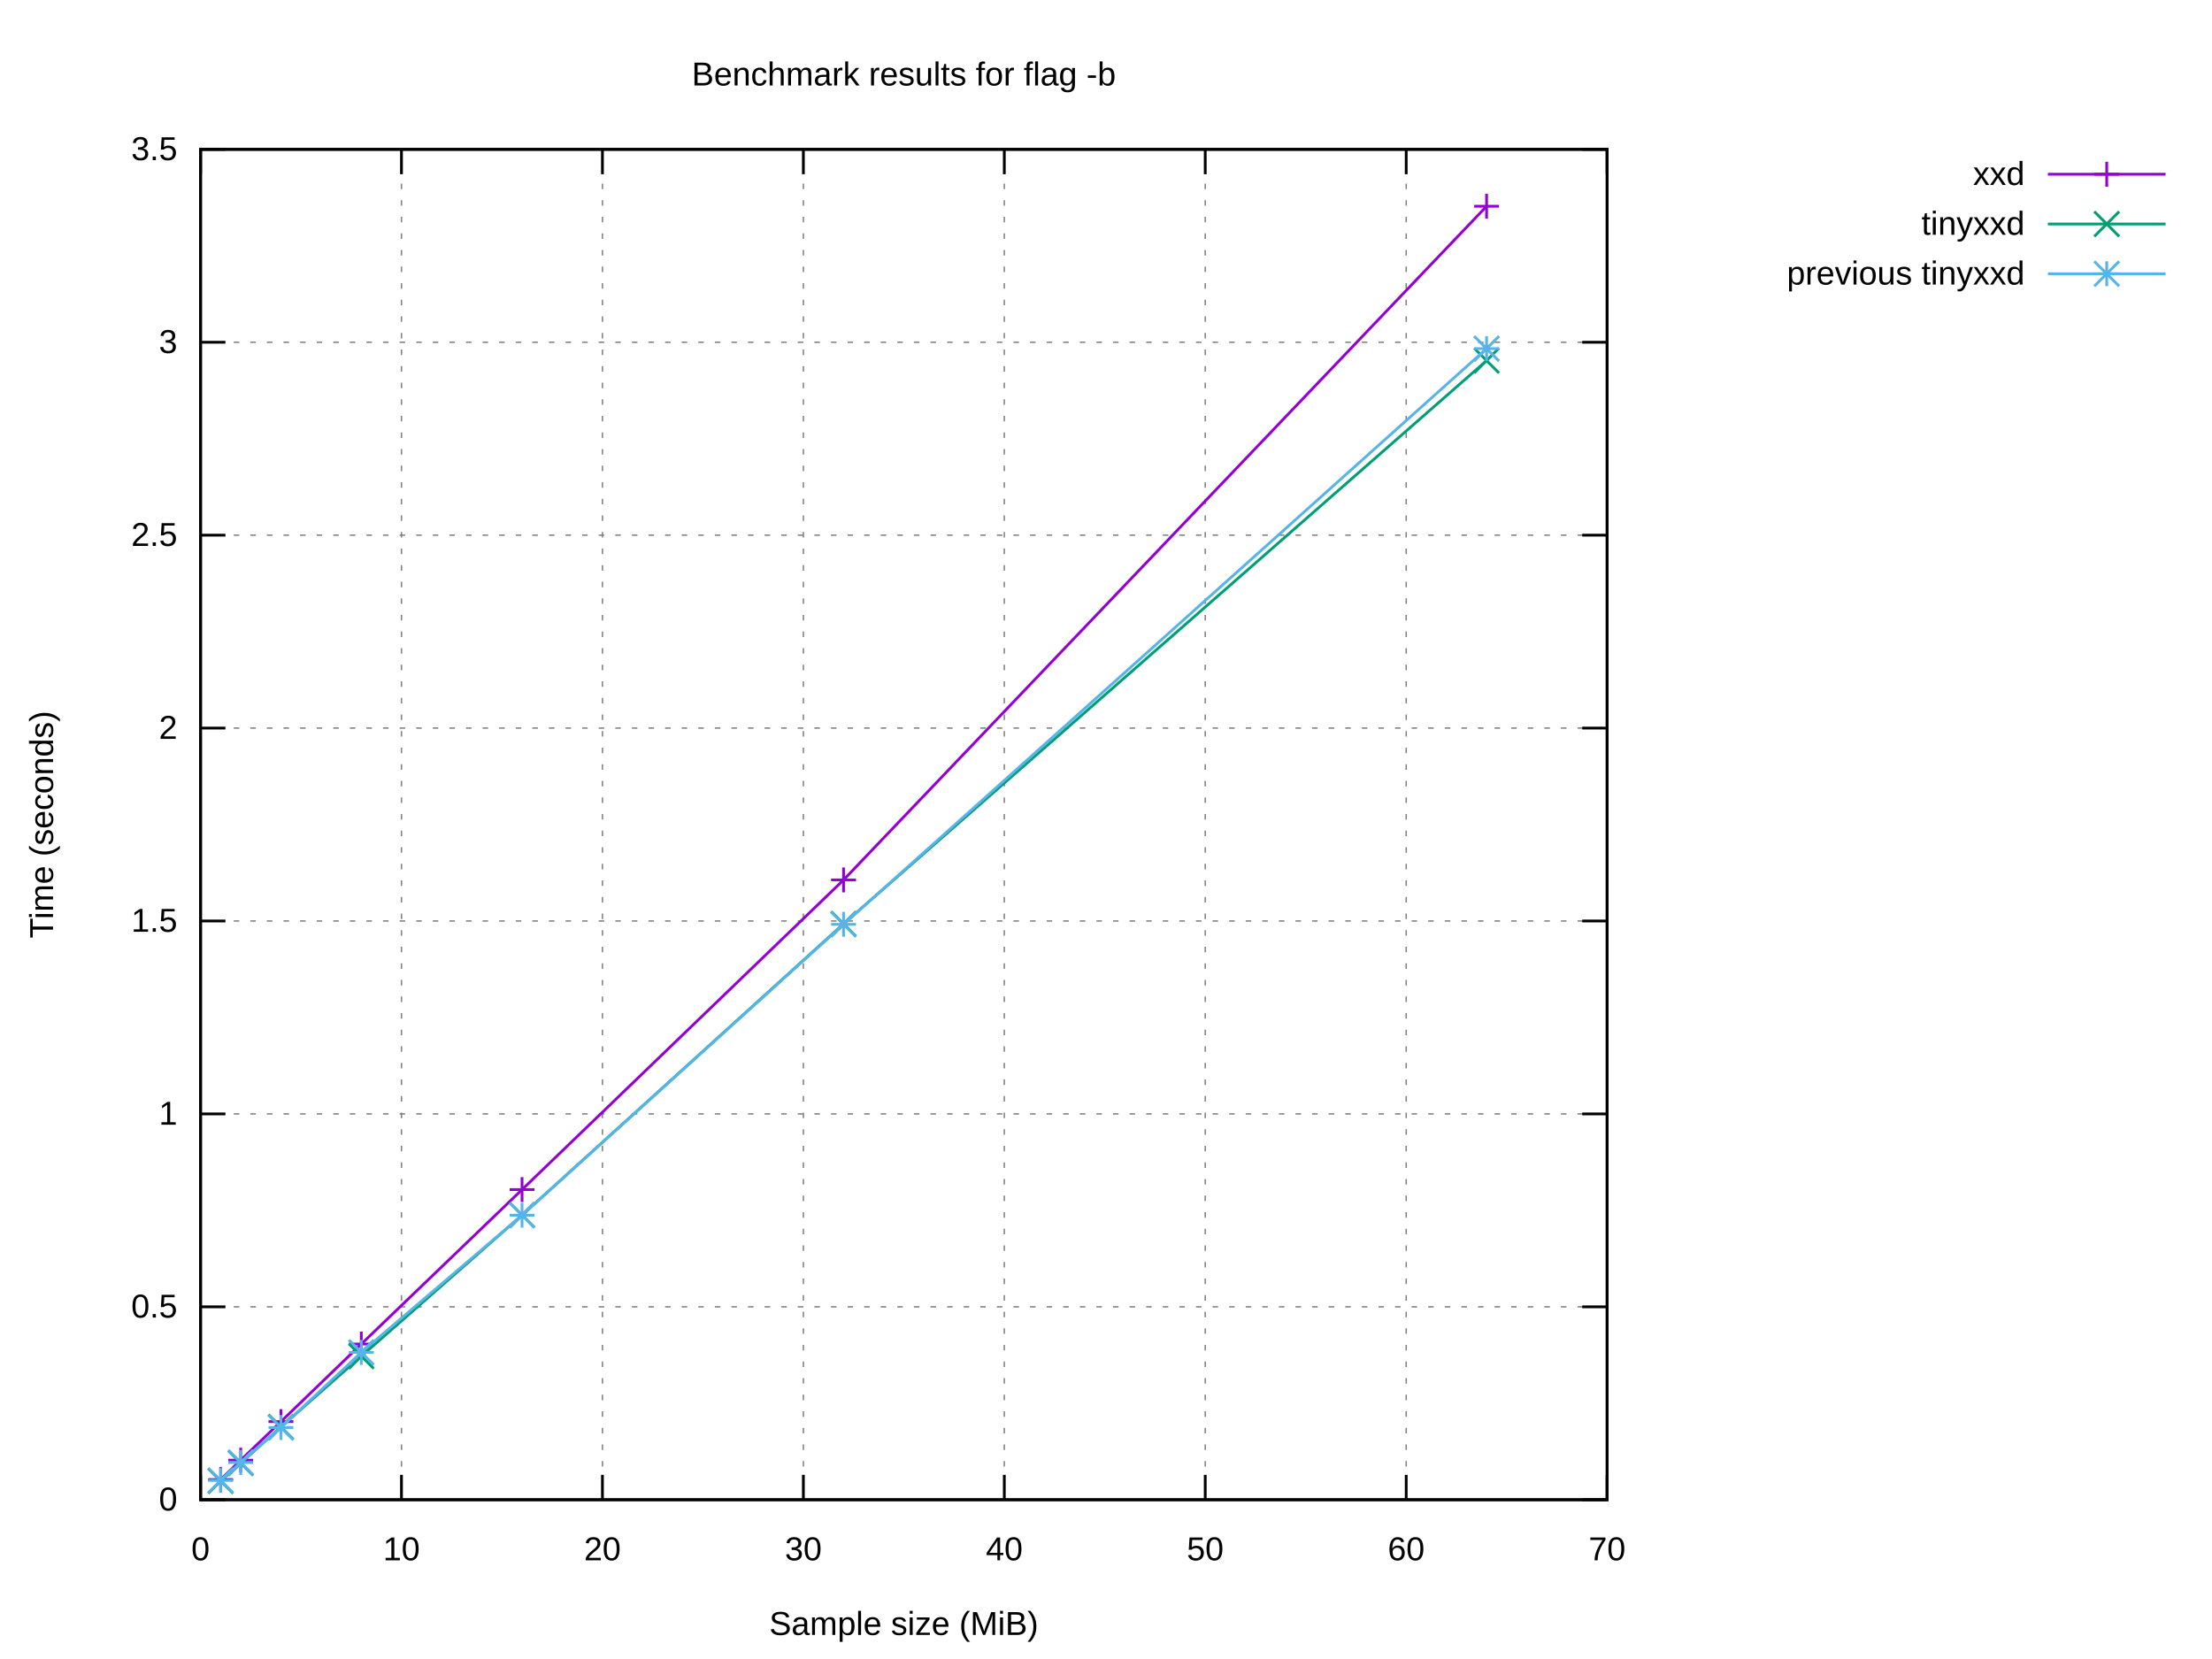
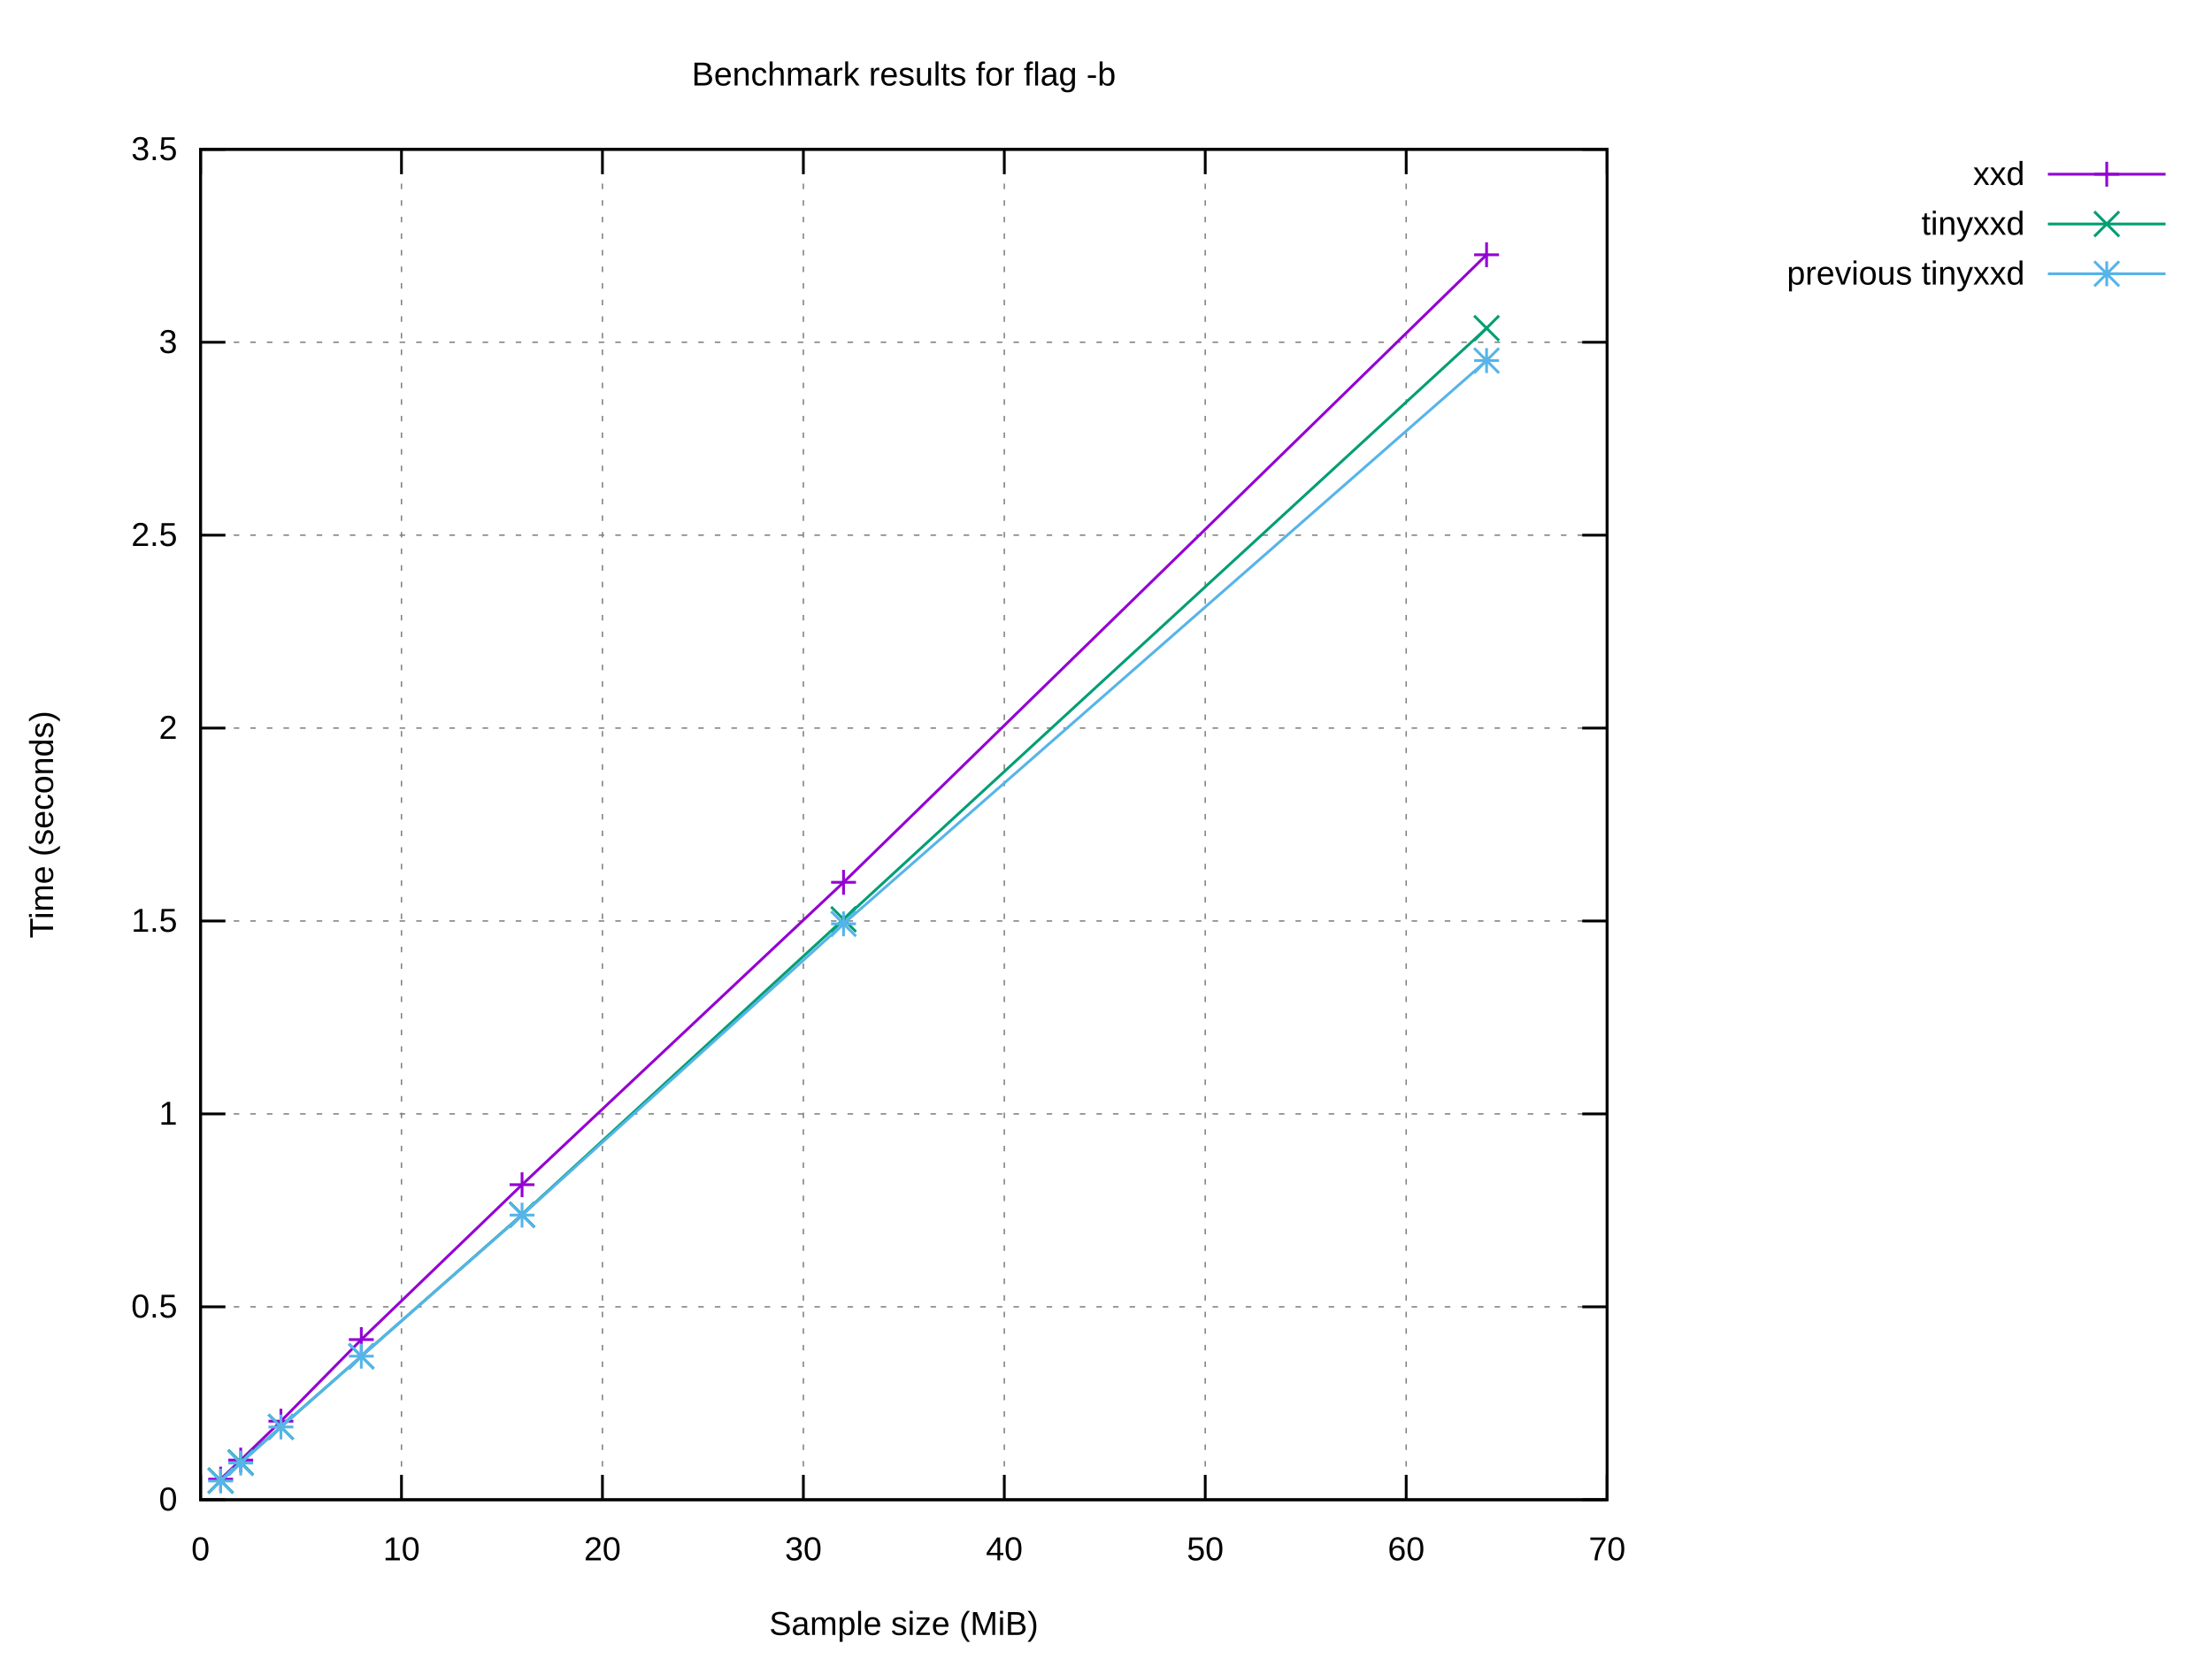
<svg xmlns="http://www.w3.org/2000/svg" xmlns:xlink="http://www.w3.org/1999/xlink" width="800" height="600" viewBox="0 0 800 600">
  <g id="gnuplot_canvas">
    <rect x="0" y="0" width="800" height="600" fill="#ffffff" />
    <defs>
      <circle id="gpDot" r="0.5" stroke-width="0.5" stroke="currentColor" />
      <path id="gpPt0" stroke-width="0.222" stroke="currentColor" d="M-1,0 h2 M0,-1 v2" />
      <path id="gpPt1" stroke-width="0.222" stroke="currentColor" d="M-1,-1 L1,1 M1,-1 L-1,1" />
      <path id="gpPt2" stroke-width="0.222" stroke="currentColor" d="M-1,0 L1,0 M0,-1 L0,1 M-1,-1 L1,1 M-1,1 L1,-1" />
      <rect id="gpPt3" stroke-width="0.222" stroke="currentColor" x="-1" y="-1" width="2" height="2" />
      <rect id="gpPt4" stroke-width="0.222" stroke="currentColor" fill="currentColor" x="-1" y="-1" width="2" height="2" />
      <circle id="gpPt5" stroke-width="0.222" stroke="currentColor" cx="0" cy="0" r="1" />
      <use xlink:href="#gpPt5" id="gpPt6" fill="currentColor" stroke="none" />
      <path id="gpPt7" stroke-width="0.222" stroke="currentColor" d="M0,-1.33 L-1.33,0.67 L1.33,0.67 z" />
      <use xlink:href="#gpPt7" id="gpPt8" fill="currentColor" stroke="none" />
      <use xlink:href="#gpPt7" id="gpPt9" stroke="currentColor" transform="rotate(180)" />
      <use xlink:href="#gpPt9" id="gpPt10" fill="currentColor" stroke="none" />
      <use xlink:href="#gpPt3" id="gpPt11" stroke="currentColor" transform="rotate(45)" />
      <use xlink:href="#gpPt11" id="gpPt12" fill="currentColor" stroke="none" />
      <path id="gpPt13" stroke-width="0.222" stroke="currentColor" d="M0,1.330 L1.265,0.411 L0.782,-1.067 L-0.782,-1.076 L-1.265,0.411 z" />
      <use xlink:href="#gpPt13" id="gpPt14" fill="currentColor" stroke="none" />
      <filter id="textbox" filterUnits="objectBoundingBox" x="0" y="0" height="1" width="1">
        <feFlood flood-color="#FFFFFF" flood-opacity="1" result="bgnd" />
        <feComposite in="SourceGraphic" in2="bgnd" operator="atop" />
      </filter>
      <filter id="greybox" filterUnits="objectBoundingBox" x="0" y="0" height="1" width="1">
        <feFlood flood-color="lightgrey" flood-opacity="1" result="grey" />
        <feComposite in="SourceGraphic" in2="grey" operator="atop" />
      </filter>
    </defs>
    <g fill="none" color="#FFFFFF" stroke="currentColor" stroke-width="1.00" stroke-linecap="butt" stroke-linejoin="miter">
</g>
    <g fill="none" color="black" stroke="currentColor" stroke-width="1.00" stroke-linecap="butt" stroke-linejoin="miter">
</g>
    <g fill="none" color="black" stroke="black" stroke-width="0.50" stroke-linecap="butt" stroke-linejoin="miter">
</g>
    <g fill="none" color="gray" stroke="currentColor" stroke-width="0.50" stroke-linecap="butt" stroke-linejoin="miter">
      <path stroke="gray" stroke-dasharray="2,4" class="gridline" d="M72.53,542.40 L581.24,542.40  " />
    </g>
    <g fill="none" color="gray" stroke="gray" stroke-width="1.00" stroke-linecap="butt" stroke-linejoin="miter">
</g>
    <g fill="none" color="black" stroke="currentColor" stroke-width="1.00" stroke-linecap="butt" stroke-linejoin="miter">
      <path stroke="black" d="M72.53,542.40 L81.53,542.40 M581.24,542.40 L572.24,542.40  " />
      <g transform="translate(64.14,546.30)" stroke="none" fill="black" font-family="Arial" font-size="12.00" text-anchor="end">
        <text>
          <tspan font-family="Arial"> 0</tspan>
        </text>
      </g>
    </g>
    <g fill="none" color="black" stroke="currentColor" stroke-width="1.00" stroke-linecap="butt" stroke-linejoin="miter">
</g>
    <g fill="none" color="black" stroke="black" stroke-width="0.50" stroke-linecap="butt" stroke-linejoin="miter">
</g>
    <g fill="none" color="gray" stroke="currentColor" stroke-width="0.50" stroke-linecap="butt" stroke-linejoin="miter">
      <path stroke="gray" stroke-dasharray="2,4" class="gridline" d="M72.53,472.63 L581.24,472.63  " />
    </g>
    <g fill="none" color="gray" stroke="gray" stroke-width="1.00" stroke-linecap="butt" stroke-linejoin="miter">
</g>
    <g fill="none" color="black" stroke="currentColor" stroke-width="1.00" stroke-linecap="butt" stroke-linejoin="miter">
      <path stroke="black" d="M72.53,472.63 L81.53,472.63 M581.24,472.63 L572.24,472.63  " />
      <g transform="translate(64.14,476.53)" stroke="none" fill="black" font-family="Arial" font-size="12.00" text-anchor="end">
        <text>
          <tspan font-family="Arial"> 0.5</tspan>
        </text>
      </g>
    </g>
    <g fill="none" color="black" stroke="currentColor" stroke-width="1.00" stroke-linecap="butt" stroke-linejoin="miter">
</g>
    <g fill="none" color="black" stroke="black" stroke-width="0.50" stroke-linecap="butt" stroke-linejoin="miter">
</g>
    <g fill="none" color="gray" stroke="currentColor" stroke-width="0.50" stroke-linecap="butt" stroke-linejoin="miter">
      <path stroke="gray" stroke-dasharray="2,4" class="gridline" d="M72.53,402.86 L581.24,402.86  " />
    </g>
    <g fill="none" color="gray" stroke="gray" stroke-width="1.00" stroke-linecap="butt" stroke-linejoin="miter">
</g>
    <g fill="none" color="black" stroke="currentColor" stroke-width="1.00" stroke-linecap="butt" stroke-linejoin="miter">
      <path stroke="black" d="M72.53,402.86 L81.53,402.86 M581.24,402.86 L572.24,402.86  " />
      <g transform="translate(64.14,406.76)" stroke="none" fill="black" font-family="Arial" font-size="12.00" text-anchor="end">
        <text>
          <tspan font-family="Arial"> 1</tspan>
        </text>
      </g>
    </g>
    <g fill="none" color="black" stroke="currentColor" stroke-width="1.00" stroke-linecap="butt" stroke-linejoin="miter">
</g>
    <g fill="none" color="black" stroke="black" stroke-width="0.50" stroke-linecap="butt" stroke-linejoin="miter">
</g>
    <g fill="none" color="gray" stroke="currentColor" stroke-width="0.50" stroke-linecap="butt" stroke-linejoin="miter">
      <path stroke="gray" stroke-dasharray="2,4" class="gridline" d="M72.53,333.09 L581.24,333.09  " />
    </g>
    <g fill="none" color="gray" stroke="gray" stroke-width="1.00" stroke-linecap="butt" stroke-linejoin="miter">
</g>
    <g fill="none" color="black" stroke="currentColor" stroke-width="1.00" stroke-linecap="butt" stroke-linejoin="miter">
      <path stroke="black" d="M72.53,333.09 L81.53,333.09 M581.24,333.09 L572.24,333.09  " />
      <g transform="translate(64.14,336.99)" stroke="none" fill="black" font-family="Arial" font-size="12.00" text-anchor="end">
        <text>
          <tspan font-family="Arial"> 1.5</tspan>
        </text>
      </g>
    </g>
    <g fill="none" color="black" stroke="currentColor" stroke-width="1.00" stroke-linecap="butt" stroke-linejoin="miter">
</g>
    <g fill="none" color="black" stroke="black" stroke-width="0.50" stroke-linecap="butt" stroke-linejoin="miter">
</g>
    <g fill="none" color="gray" stroke="currentColor" stroke-width="0.50" stroke-linecap="butt" stroke-linejoin="miter">
      <path stroke="gray" stroke-dasharray="2,4" class="gridline" d="M72.53,263.32 L581.24,263.32  " />
    </g>
    <g fill="none" color="gray" stroke="gray" stroke-width="1.00" stroke-linecap="butt" stroke-linejoin="miter">
</g>
    <g fill="none" color="black" stroke="currentColor" stroke-width="1.00" stroke-linecap="butt" stroke-linejoin="miter">
      <path stroke="black" d="M72.53,263.32 L81.53,263.32 M581.24,263.32 L572.24,263.32  " />
      <g transform="translate(64.14,267.22)" stroke="none" fill="black" font-family="Arial" font-size="12.00" text-anchor="end">
        <text>
          <tspan font-family="Arial"> 2</tspan>
        </text>
      </g>
    </g>
    <g fill="none" color="black" stroke="currentColor" stroke-width="1.00" stroke-linecap="butt" stroke-linejoin="miter">
</g>
    <g fill="none" color="black" stroke="black" stroke-width="0.50" stroke-linecap="butt" stroke-linejoin="miter">
</g>
    <g fill="none" color="gray" stroke="currentColor" stroke-width="0.50" stroke-linecap="butt" stroke-linejoin="miter">
      <path stroke="gray" stroke-dasharray="2,4" class="gridline" d="M72.53,193.55 L581.24,193.55  " />
    </g>
    <g fill="none" color="gray" stroke="gray" stroke-width="1.00" stroke-linecap="butt" stroke-linejoin="miter">
</g>
    <g fill="none" color="black" stroke="currentColor" stroke-width="1.00" stroke-linecap="butt" stroke-linejoin="miter">
      <path stroke="black" d="M72.53,193.55 L81.53,193.55 M581.24,193.55 L572.24,193.55  " />
      <g transform="translate(64.14,197.45)" stroke="none" fill="black" font-family="Arial" font-size="12.00" text-anchor="end">
        <text>
          <tspan font-family="Arial"> 2.5</tspan>
        </text>
      </g>
    </g>
    <g fill="none" color="black" stroke="currentColor" stroke-width="1.00" stroke-linecap="butt" stroke-linejoin="miter">
</g>
    <g fill="none" color="black" stroke="black" stroke-width="0.50" stroke-linecap="butt" stroke-linejoin="miter">
</g>
    <g fill="none" color="gray" stroke="currentColor" stroke-width="0.50" stroke-linecap="butt" stroke-linejoin="miter">
      <path stroke="gray" stroke-dasharray="2,4" class="gridline" d="M72.53,123.78 L581.24,123.78  " />
    </g>
    <g fill="none" color="gray" stroke="gray" stroke-width="1.00" stroke-linecap="butt" stroke-linejoin="miter">
</g>
    <g fill="none" color="black" stroke="currentColor" stroke-width="1.00" stroke-linecap="butt" stroke-linejoin="miter">
      <path stroke="black" d="M72.53,123.78 L81.53,123.78 M581.24,123.78 L572.24,123.78  " />
      <g transform="translate(64.14,127.68)" stroke="none" fill="black" font-family="Arial" font-size="12.00" text-anchor="end">
        <text>
          <tspan font-family="Arial"> 3</tspan>
        </text>
      </g>
    </g>
    <g fill="none" color="black" stroke="currentColor" stroke-width="1.00" stroke-linecap="butt" stroke-linejoin="miter">
</g>
    <g fill="none" color="black" stroke="black" stroke-width="0.50" stroke-linecap="butt" stroke-linejoin="miter">
</g>
    <g fill="none" color="gray" stroke="currentColor" stroke-width="0.50" stroke-linecap="butt" stroke-linejoin="miter">
      <path stroke="gray" stroke-dasharray="2,4" class="gridline" d="M72.53,54.01 L581.24,54.01  " />
    </g>
    <g fill="none" color="gray" stroke="gray" stroke-width="1.00" stroke-linecap="butt" stroke-linejoin="miter">
</g>
    <g fill="none" color="black" stroke="currentColor" stroke-width="1.00" stroke-linecap="butt" stroke-linejoin="miter">
      <path stroke="black" d="M72.53,54.01 L81.53,54.01 M581.24,54.01 L572.24,54.01  " />
      <g transform="translate(64.14,57.91)" stroke="none" fill="black" font-family="Arial" font-size="12.00" text-anchor="end">
        <text>
          <tspan font-family="Arial"> 3.5</tspan>
        </text>
      </g>
    </g>
    <g fill="none" color="black" stroke="currentColor" stroke-width="1.00" stroke-linecap="butt" stroke-linejoin="miter">
</g>
    <g fill="none" color="black" stroke="black" stroke-width="0.50" stroke-linecap="butt" stroke-linejoin="miter">
</g>
    <g fill="none" color="gray" stroke="currentColor" stroke-width="0.50" stroke-linecap="butt" stroke-linejoin="miter">
      <path stroke="gray" stroke-dasharray="2,4" class="gridline" d="M72.53,542.40 L72.53,54.01  " />
    </g>
    <g fill="none" color="gray" stroke="gray" stroke-width="1.00" stroke-linecap="butt" stroke-linejoin="miter">
</g>
    <g fill="none" color="black" stroke="currentColor" stroke-width="1.00" stroke-linecap="butt" stroke-linejoin="miter">
      <path stroke="black" d="M72.53,542.40 L72.53,533.40 M72.53,54.01 L72.53,63.01  " />
      <g transform="translate(72.53,564.30)" stroke="none" fill="black" font-family="Arial" font-size="12.00" text-anchor="middle">
        <text>
          <tspan font-family="Arial"> 0</tspan>
        </text>
      </g>
    </g>
    <g fill="none" color="black" stroke="currentColor" stroke-width="1.00" stroke-linecap="butt" stroke-linejoin="miter">
</g>
    <g fill="none" color="black" stroke="black" stroke-width="0.50" stroke-linecap="butt" stroke-linejoin="miter">
</g>
    <g fill="none" color="gray" stroke="currentColor" stroke-width="0.50" stroke-linecap="butt" stroke-linejoin="miter">
      <path stroke="gray" stroke-dasharray="2,4" class="gridline" d="M145.20,542.40 L145.20,54.01  " />
    </g>
    <g fill="none" color="gray" stroke="gray" stroke-width="1.00" stroke-linecap="butt" stroke-linejoin="miter">
</g>
    <g fill="none" color="black" stroke="currentColor" stroke-width="1.00" stroke-linecap="butt" stroke-linejoin="miter">
      <path stroke="black" d="M145.20,542.40 L145.20,533.40 M145.20,54.01 L145.20,63.01  " />
      <g transform="translate(145.20,564.30)" stroke="none" fill="black" font-family="Arial" font-size="12.00" text-anchor="middle">
        <text>
          <tspan font-family="Arial"> 10</tspan>
        </text>
      </g>
    </g>
    <g fill="none" color="black" stroke="currentColor" stroke-width="1.00" stroke-linecap="butt" stroke-linejoin="miter">
</g>
    <g fill="none" color="black" stroke="black" stroke-width="0.50" stroke-linecap="butt" stroke-linejoin="miter">
</g>
    <g fill="none" color="gray" stroke="currentColor" stroke-width="0.50" stroke-linecap="butt" stroke-linejoin="miter">
      <path stroke="gray" stroke-dasharray="2,4" class="gridline" d="M217.88,542.40 L217.88,54.01  " />
    </g>
    <g fill="none" color="gray" stroke="gray" stroke-width="1.00" stroke-linecap="butt" stroke-linejoin="miter">
</g>
    <g fill="none" color="black" stroke="currentColor" stroke-width="1.00" stroke-linecap="butt" stroke-linejoin="miter">
      <path stroke="black" d="M217.88,542.40 L217.88,533.40 M217.88,54.01 L217.88,63.01  " />
      <g transform="translate(217.88,564.30)" stroke="none" fill="black" font-family="Arial" font-size="12.00" text-anchor="middle">
        <text>
          <tspan font-family="Arial"> 20</tspan>
        </text>
      </g>
    </g>
    <g fill="none" color="black" stroke="currentColor" stroke-width="1.00" stroke-linecap="butt" stroke-linejoin="miter">
</g>
    <g fill="none" color="black" stroke="black" stroke-width="0.50" stroke-linecap="butt" stroke-linejoin="miter">
</g>
    <g fill="none" color="gray" stroke="currentColor" stroke-width="0.50" stroke-linecap="butt" stroke-linejoin="miter">
      <path stroke="gray" stroke-dasharray="2,4" class="gridline" d="M290.55,542.40 L290.55,54.01  " />
    </g>
    <g fill="none" color="gray" stroke="gray" stroke-width="1.00" stroke-linecap="butt" stroke-linejoin="miter">
</g>
    <g fill="none" color="black" stroke="currentColor" stroke-width="1.00" stroke-linecap="butt" stroke-linejoin="miter">
      <path stroke="black" d="M290.55,542.40 L290.55,533.40 M290.55,54.01 L290.55,63.01  " />
      <g transform="translate(290.55,564.30)" stroke="none" fill="black" font-family="Arial" font-size="12.00" text-anchor="middle">
        <text>
          <tspan font-family="Arial"> 30</tspan>
        </text>
      </g>
    </g>
    <g fill="none" color="black" stroke="currentColor" stroke-width="1.00" stroke-linecap="butt" stroke-linejoin="miter">
</g>
    <g fill="none" color="black" stroke="black" stroke-width="0.50" stroke-linecap="butt" stroke-linejoin="miter">
</g>
    <g fill="none" color="gray" stroke="currentColor" stroke-width="0.50" stroke-linecap="butt" stroke-linejoin="miter">
      <path stroke="gray" stroke-dasharray="2,4" class="gridline" d="M363.22,542.40 L363.22,54.01  " />
    </g>
    <g fill="none" color="gray" stroke="gray" stroke-width="1.00" stroke-linecap="butt" stroke-linejoin="miter">
</g>
    <g fill="none" color="black" stroke="currentColor" stroke-width="1.00" stroke-linecap="butt" stroke-linejoin="miter">
      <path stroke="black" d="M363.22,542.40 L363.22,533.40 M363.22,54.01 L363.22,63.01  " />
      <g transform="translate(363.22,564.30)" stroke="none" fill="black" font-family="Arial" font-size="12.00" text-anchor="middle">
        <text>
          <tspan font-family="Arial"> 40</tspan>
        </text>
      </g>
    </g>
    <g fill="none" color="black" stroke="currentColor" stroke-width="1.00" stroke-linecap="butt" stroke-linejoin="miter">
</g>
    <g fill="none" color="black" stroke="black" stroke-width="0.50" stroke-linecap="butt" stroke-linejoin="miter">
</g>
    <g fill="none" color="gray" stroke="currentColor" stroke-width="0.50" stroke-linecap="butt" stroke-linejoin="miter">
      <path stroke="gray" stroke-dasharray="2,4" class="gridline" d="M435.89,542.40 L435.89,54.01  " />
    </g>
    <g fill="none" color="gray" stroke="gray" stroke-width="1.00" stroke-linecap="butt" stroke-linejoin="miter">
</g>
    <g fill="none" color="black" stroke="currentColor" stroke-width="1.00" stroke-linecap="butt" stroke-linejoin="miter">
      <path stroke="black" d="M435.89,542.40 L435.89,533.40 M435.89,54.01 L435.89,63.01  " />
      <g transform="translate(435.89,564.30)" stroke="none" fill="black" font-family="Arial" font-size="12.00" text-anchor="middle">
        <text>
          <tspan font-family="Arial"> 50</tspan>
        </text>
      </g>
    </g>
    <g fill="none" color="black" stroke="currentColor" stroke-width="1.00" stroke-linecap="butt" stroke-linejoin="miter">
</g>
    <g fill="none" color="black" stroke="black" stroke-width="0.50" stroke-linecap="butt" stroke-linejoin="miter">
</g>
    <g fill="none" color="gray" stroke="currentColor" stroke-width="0.50" stroke-linecap="butt" stroke-linejoin="miter">
      <path stroke="gray" stroke-dasharray="2,4" class="gridline" d="M508.57,542.40 L508.57,54.01  " />
    </g>
    <g fill="none" color="gray" stroke="gray" stroke-width="1.00" stroke-linecap="butt" stroke-linejoin="miter">
</g>
    <g fill="none" color="black" stroke="currentColor" stroke-width="1.00" stroke-linecap="butt" stroke-linejoin="miter">
      <path stroke="black" d="M508.57,542.40 L508.57,533.40 M508.57,54.01 L508.57,63.01  " />
      <g transform="translate(508.57,564.30)" stroke="none" fill="black" font-family="Arial" font-size="12.00" text-anchor="middle">
        <text>
          <tspan font-family="Arial"> 60</tspan>
        </text>
      </g>
    </g>
    <g fill="none" color="black" stroke="currentColor" stroke-width="1.00" stroke-linecap="butt" stroke-linejoin="miter">
</g>
    <g fill="none" color="black" stroke="black" stroke-width="0.50" stroke-linecap="butt" stroke-linejoin="miter">
</g>
    <g fill="none" color="gray" stroke="currentColor" stroke-width="0.50" stroke-linecap="butt" stroke-linejoin="miter">
      <path stroke="gray" stroke-dasharray="2,4" class="gridline" d="M581.24,542.40 L581.24,54.01  " />
    </g>
    <g fill="none" color="gray" stroke="gray" stroke-width="1.00" stroke-linecap="butt" stroke-linejoin="miter">
</g>
    <g fill="none" color="black" stroke="currentColor" stroke-width="1.00" stroke-linecap="butt" stroke-linejoin="miter">
      <path stroke="black" d="M581.24,542.40 L581.24,533.40 M581.24,54.01 L581.24,63.01  " />
      <g transform="translate(581.24,564.30)" stroke="none" fill="black" font-family="Arial" font-size="12.00" text-anchor="middle">
        <text>
          <tspan font-family="Arial"> 70</tspan>
        </text>
      </g>
    </g>
    <g fill="none" color="black" stroke="currentColor" stroke-width="1.00" stroke-linecap="butt" stroke-linejoin="miter">
</g>
    <g fill="none" color="black" stroke="currentColor" stroke-width="1.00" stroke-linecap="butt" stroke-linejoin="miter">
      <path stroke="black" d="M72.53,54.01 L72.53,542.40 L581.24,542.40 L581.24,54.01 L72.53,54.01 Z  " />
    </g>
    <g fill="none" color="black" stroke="currentColor" stroke-width="1.00" stroke-linecap="butt" stroke-linejoin="miter">
</g>
    <g id="gnuplot_plot_1">
      <g fill="none" color="black" stroke="currentColor" stroke-width="1.00" stroke-linecap="butt" stroke-linejoin="miter">
        <g transform="translate(732.26,66.91)" stroke="none" fill="black" font-family="Arial" font-size="12.00" text-anchor="end">
          <text>
            <tspan font-family="Arial">xxd</tspan>
          </text>
        </g>
      </g>
      <g fill="none" color="black" stroke="currentColor" stroke-width="1.00" stroke-linecap="butt" stroke-linejoin="miter">
-         <path stroke="rgb(148,   0, 211)" d="M740.65,63.01 L783.21,63.01 M537.64,74.59 L305.08,318.24 L188.81,430.23 L130.67,486.09 L101.60,514.14 L87.06,528.09   L79.80,535.10  " />
-         <use xlink:href="#gpPt0" transform="translate(537.64,74.59) scale(4.50)" color="rgb(148,   0, 211)" />
-         <use xlink:href="#gpPt0" transform="translate(305.08,318.24) scale(4.50)" color="rgb(148,   0, 211)" />
-         <use xlink:href="#gpPt0" transform="translate(188.81,430.23) scale(4.50)" color="rgb(148,   0, 211)" />
-         <use xlink:href="#gpPt0" transform="translate(130.67,486.09) scale(4.50)" color="rgb(148,   0, 211)" />
-         <use xlink:href="#gpPt0" transform="translate(101.60,514.14) scale(4.50)" color="rgb(148,   0, 211)" />
-         <use xlink:href="#gpPt0" transform="translate(87.06,528.09) scale(4.50)" color="rgb(148,   0, 211)" />
-         <use xlink:href="#gpPt0" transform="translate(79.80,535.10) scale(4.50)" color="rgb(148,   0, 211)" />
+         <path stroke="rgb(148,   0, 211)" d="M740.65,63.01 L783.21,63.01 M537.64,92.14 L305.08,319.10 L188.81,428.46 L130.67,484.48 L101.60,513.99 L87.06,528.06   L79.80,534.95  " />
+         <use xlink:href="#gpPt0" transform="translate(537.64,92.14) scale(4.50)" color="rgb(148,   0, 211)" />
+         <use xlink:href="#gpPt0" transform="translate(305.08,319.10) scale(4.50)" color="rgb(148,   0, 211)" />
+         <use xlink:href="#gpPt0" transform="translate(188.81,428.46) scale(4.50)" color="rgb(148,   0, 211)" />
+         <use xlink:href="#gpPt0" transform="translate(130.67,484.48) scale(4.50)" color="rgb(148,   0, 211)" />
+         <use xlink:href="#gpPt0" transform="translate(101.60,513.99) scale(4.50)" color="rgb(148,   0, 211)" />
+         <use xlink:href="#gpPt0" transform="translate(87.06,528.06) scale(4.50)" color="rgb(148,   0, 211)" />
+         <use xlink:href="#gpPt0" transform="translate(79.80,534.95) scale(4.50)" color="rgb(148,   0, 211)" />
        <use xlink:href="#gpPt0" transform="translate(761.93,63.01) scale(4.50)" color="rgb(148,   0, 211)" />
      </g>
    </g>
    <g id="gnuplot_plot_2">
      <g fill="none" color="black" stroke="currentColor" stroke-width="1.00" stroke-linecap="butt" stroke-linejoin="miter">
        <g transform="translate(732.26,84.91)" stroke="none" fill="black" font-family="Arial" font-size="12.00" text-anchor="end">
          <text>
            <tspan font-family="Arial">tinyxxd</tspan>
          </text>
        </g>
      </g>
      <g fill="none" color="black" stroke="currentColor" stroke-width="1.00" stroke-linecap="butt" stroke-linejoin="miter">
-         <path stroke="rgb(  0, 158, 115)" d="M740.65,81.01 L783.21,81.01 M537.64,130.41 L305.08,334.12 L188.81,439.46 L130.67,490.48 L101.60,516.08 L87.06,529.15   L79.80,535.62  " />
-         <use xlink:href="#gpPt1" transform="translate(537.64,130.41) scale(4.50)" color="rgb(  0, 158, 115)" />
-         <use xlink:href="#gpPt1" transform="translate(305.08,334.12) scale(4.50)" color="rgb(  0, 158, 115)" />
-         <use xlink:href="#gpPt1" transform="translate(188.81,439.46) scale(4.50)" color="rgb(  0, 158, 115)" />
-         <use xlink:href="#gpPt1" transform="translate(130.67,490.48) scale(4.50)" color="rgb(  0, 158, 115)" />
-         <use xlink:href="#gpPt1" transform="translate(101.60,516.08) scale(4.50)" color="rgb(  0, 158, 115)" />
-         <use xlink:href="#gpPt1" transform="translate(87.06,529.15) scale(4.50)" color="rgb(  0, 158, 115)" />
-         <use xlink:href="#gpPt1" transform="translate(79.80,535.62) scale(4.50)" color="rgb(  0, 158, 115)" />
+         <path stroke="rgb(  0, 158, 115)" d="M740.65,81.01 L783.21,81.01 M537.64,118.69 L305.08,332.49 L188.81,439.29 L130.67,490.53 L101.60,516.06 L87.06,528.88   L79.80,535.45  " />
+         <use xlink:href="#gpPt1" transform="translate(537.64,118.69) scale(4.50)" color="rgb(  0, 158, 115)" />
+         <use xlink:href="#gpPt1" transform="translate(305.08,332.49) scale(4.50)" color="rgb(  0, 158, 115)" />
+         <use xlink:href="#gpPt1" transform="translate(188.81,439.29) scale(4.50)" color="rgb(  0, 158, 115)" />
+         <use xlink:href="#gpPt1" transform="translate(130.67,490.53) scale(4.50)" color="rgb(  0, 158, 115)" />
+         <use xlink:href="#gpPt1" transform="translate(101.60,516.06) scale(4.50)" color="rgb(  0, 158, 115)" />
+         <use xlink:href="#gpPt1" transform="translate(87.06,528.88) scale(4.50)" color="rgb(  0, 158, 115)" />
+         <use xlink:href="#gpPt1" transform="translate(79.80,535.45) scale(4.50)" color="rgb(  0, 158, 115)" />
        <use xlink:href="#gpPt1" transform="translate(761.93,81.01) scale(4.50)" color="rgb(  0, 158, 115)" />
      </g>
    </g>
    <g id="gnuplot_plot_3">
      <g fill="none" color="black" stroke="currentColor" stroke-width="1.00" stroke-linecap="butt" stroke-linejoin="miter">
        <g transform="translate(732.26,102.91)" stroke="none" fill="black" font-family="Arial" font-size="12.00" text-anchor="end">
          <text>
            <tspan font-family="Arial">previous tinyxxd</tspan>
          </text>
        </g>
      </g>
      <g fill="none" color="black" stroke="currentColor" stroke-width="1.00" stroke-linecap="butt" stroke-linejoin="miter">
-         <path stroke="rgb( 86, 180, 233)" d="M740.65,99.01 L783.21,99.01 M537.64,126.08 L305.08,334.30 L188.81,439.49 L130.67,489.11 L101.60,516.28 L87.06,528.94   L79.80,535.42  " />
-         <use xlink:href="#gpPt2" transform="translate(537.64,126.08) scale(4.50)" color="rgb( 86, 180, 233)" />
-         <use xlink:href="#gpPt2" transform="translate(305.08,334.30) scale(4.50)" color="rgb( 86, 180, 233)" />
-         <use xlink:href="#gpPt2" transform="translate(188.81,439.49) scale(4.50)" color="rgb( 86, 180, 233)" />
-         <use xlink:href="#gpPt2" transform="translate(130.67,489.11) scale(4.50)" color="rgb( 86, 180, 233)" />
-         <use xlink:href="#gpPt2" transform="translate(101.60,516.28) scale(4.50)" color="rgb( 86, 180, 233)" />
-         <use xlink:href="#gpPt2" transform="translate(87.06,528.94) scale(4.50)" color="rgb( 86, 180, 233)" />
-         <use xlink:href="#gpPt2" transform="translate(79.80,535.42) scale(4.50)" color="rgb( 86, 180, 233)" />
+         <path stroke="rgb( 86, 180, 233)" d="M740.65,99.01 L783.21,99.01 M537.64,130.41 L305.08,334.12 L188.81,439.46 L130.67,490.48 L101.60,516.08 L87.06,529.15   L79.80,535.62  " />
+         <use xlink:href="#gpPt2" transform="translate(537.64,130.41) scale(4.50)" color="rgb( 86, 180, 233)" />
+         <use xlink:href="#gpPt2" transform="translate(305.08,334.12) scale(4.50)" color="rgb( 86, 180, 233)" />
+         <use xlink:href="#gpPt2" transform="translate(188.81,439.46) scale(4.50)" color="rgb( 86, 180, 233)" />
+         <use xlink:href="#gpPt2" transform="translate(130.67,490.48) scale(4.50)" color="rgb( 86, 180, 233)" />
+         <use xlink:href="#gpPt2" transform="translate(101.60,516.08) scale(4.50)" color="rgb( 86, 180, 233)" />
+         <use xlink:href="#gpPt2" transform="translate(87.06,529.15) scale(4.50)" color="rgb( 86, 180, 233)" />
+         <use xlink:href="#gpPt2" transform="translate(79.80,535.62) scale(4.50)" color="rgb( 86, 180, 233)" />
        <use xlink:href="#gpPt2" transform="translate(761.93,99.01) scale(4.50)" color="rgb( 86, 180, 233)" />
      </g>
    </g>
    <g fill="none" color="#FFFFFF" stroke="rgb( 86, 180, 233)" stroke-width="2.00" stroke-linecap="butt" stroke-linejoin="miter">
</g>
    <g fill="none" color="black" stroke="currentColor" stroke-width="2.00" stroke-linecap="butt" stroke-linejoin="miter">
</g>
    <g fill="none" color="black" stroke="black" stroke-width="1.00" stroke-linecap="butt" stroke-linejoin="miter">
</g>
    <g fill="none" color="black" stroke="currentColor" stroke-width="1.00" stroke-linecap="butt" stroke-linejoin="miter">
      <path stroke="black" d="M72.53,54.01 L72.53,542.40 L581.24,542.40 L581.24,54.01 L72.53,54.01 Z  " />
      <g transform="translate(19.18,298.21) rotate(270.00)" stroke="none" fill="black" font-family="Arial" font-size="12.00" text-anchor="middle">
        <text>
          <tspan font-family="Arial">Time (seconds)</tspan>
        </text>
      </g>
    </g>
    <g fill="none" color="black" stroke="currentColor" stroke-width="1.00" stroke-linecap="butt" stroke-linejoin="miter">
      <g transform="translate(326.88,591.30)" stroke="none" fill="black" font-family="Arial" font-size="12.00" text-anchor="middle">
        <text>
          <tspan font-family="Arial">Sample size (MiB)</tspan>
        </text>
      </g>
    </g>
    <g fill="none" color="black" stroke="currentColor" stroke-width="1.00" stroke-linecap="butt" stroke-linejoin="miter">
</g>
    <g fill="none" color="black" stroke="currentColor" stroke-width="1.00" stroke-linecap="butt" stroke-linejoin="miter">
      <g transform="translate(326.88,30.91)" stroke="none" fill="black" font-family="Arial" font-size="12.00" text-anchor="middle">
        <text>
          <tspan font-family="Arial">Benchmark results for flag -b</tspan>
        </text>
      </g>
    </g>
    <g fill="none" color="black" stroke="currentColor" stroke-width="1.00" stroke-linecap="butt" stroke-linejoin="miter">
</g>
  </g>
</svg>
